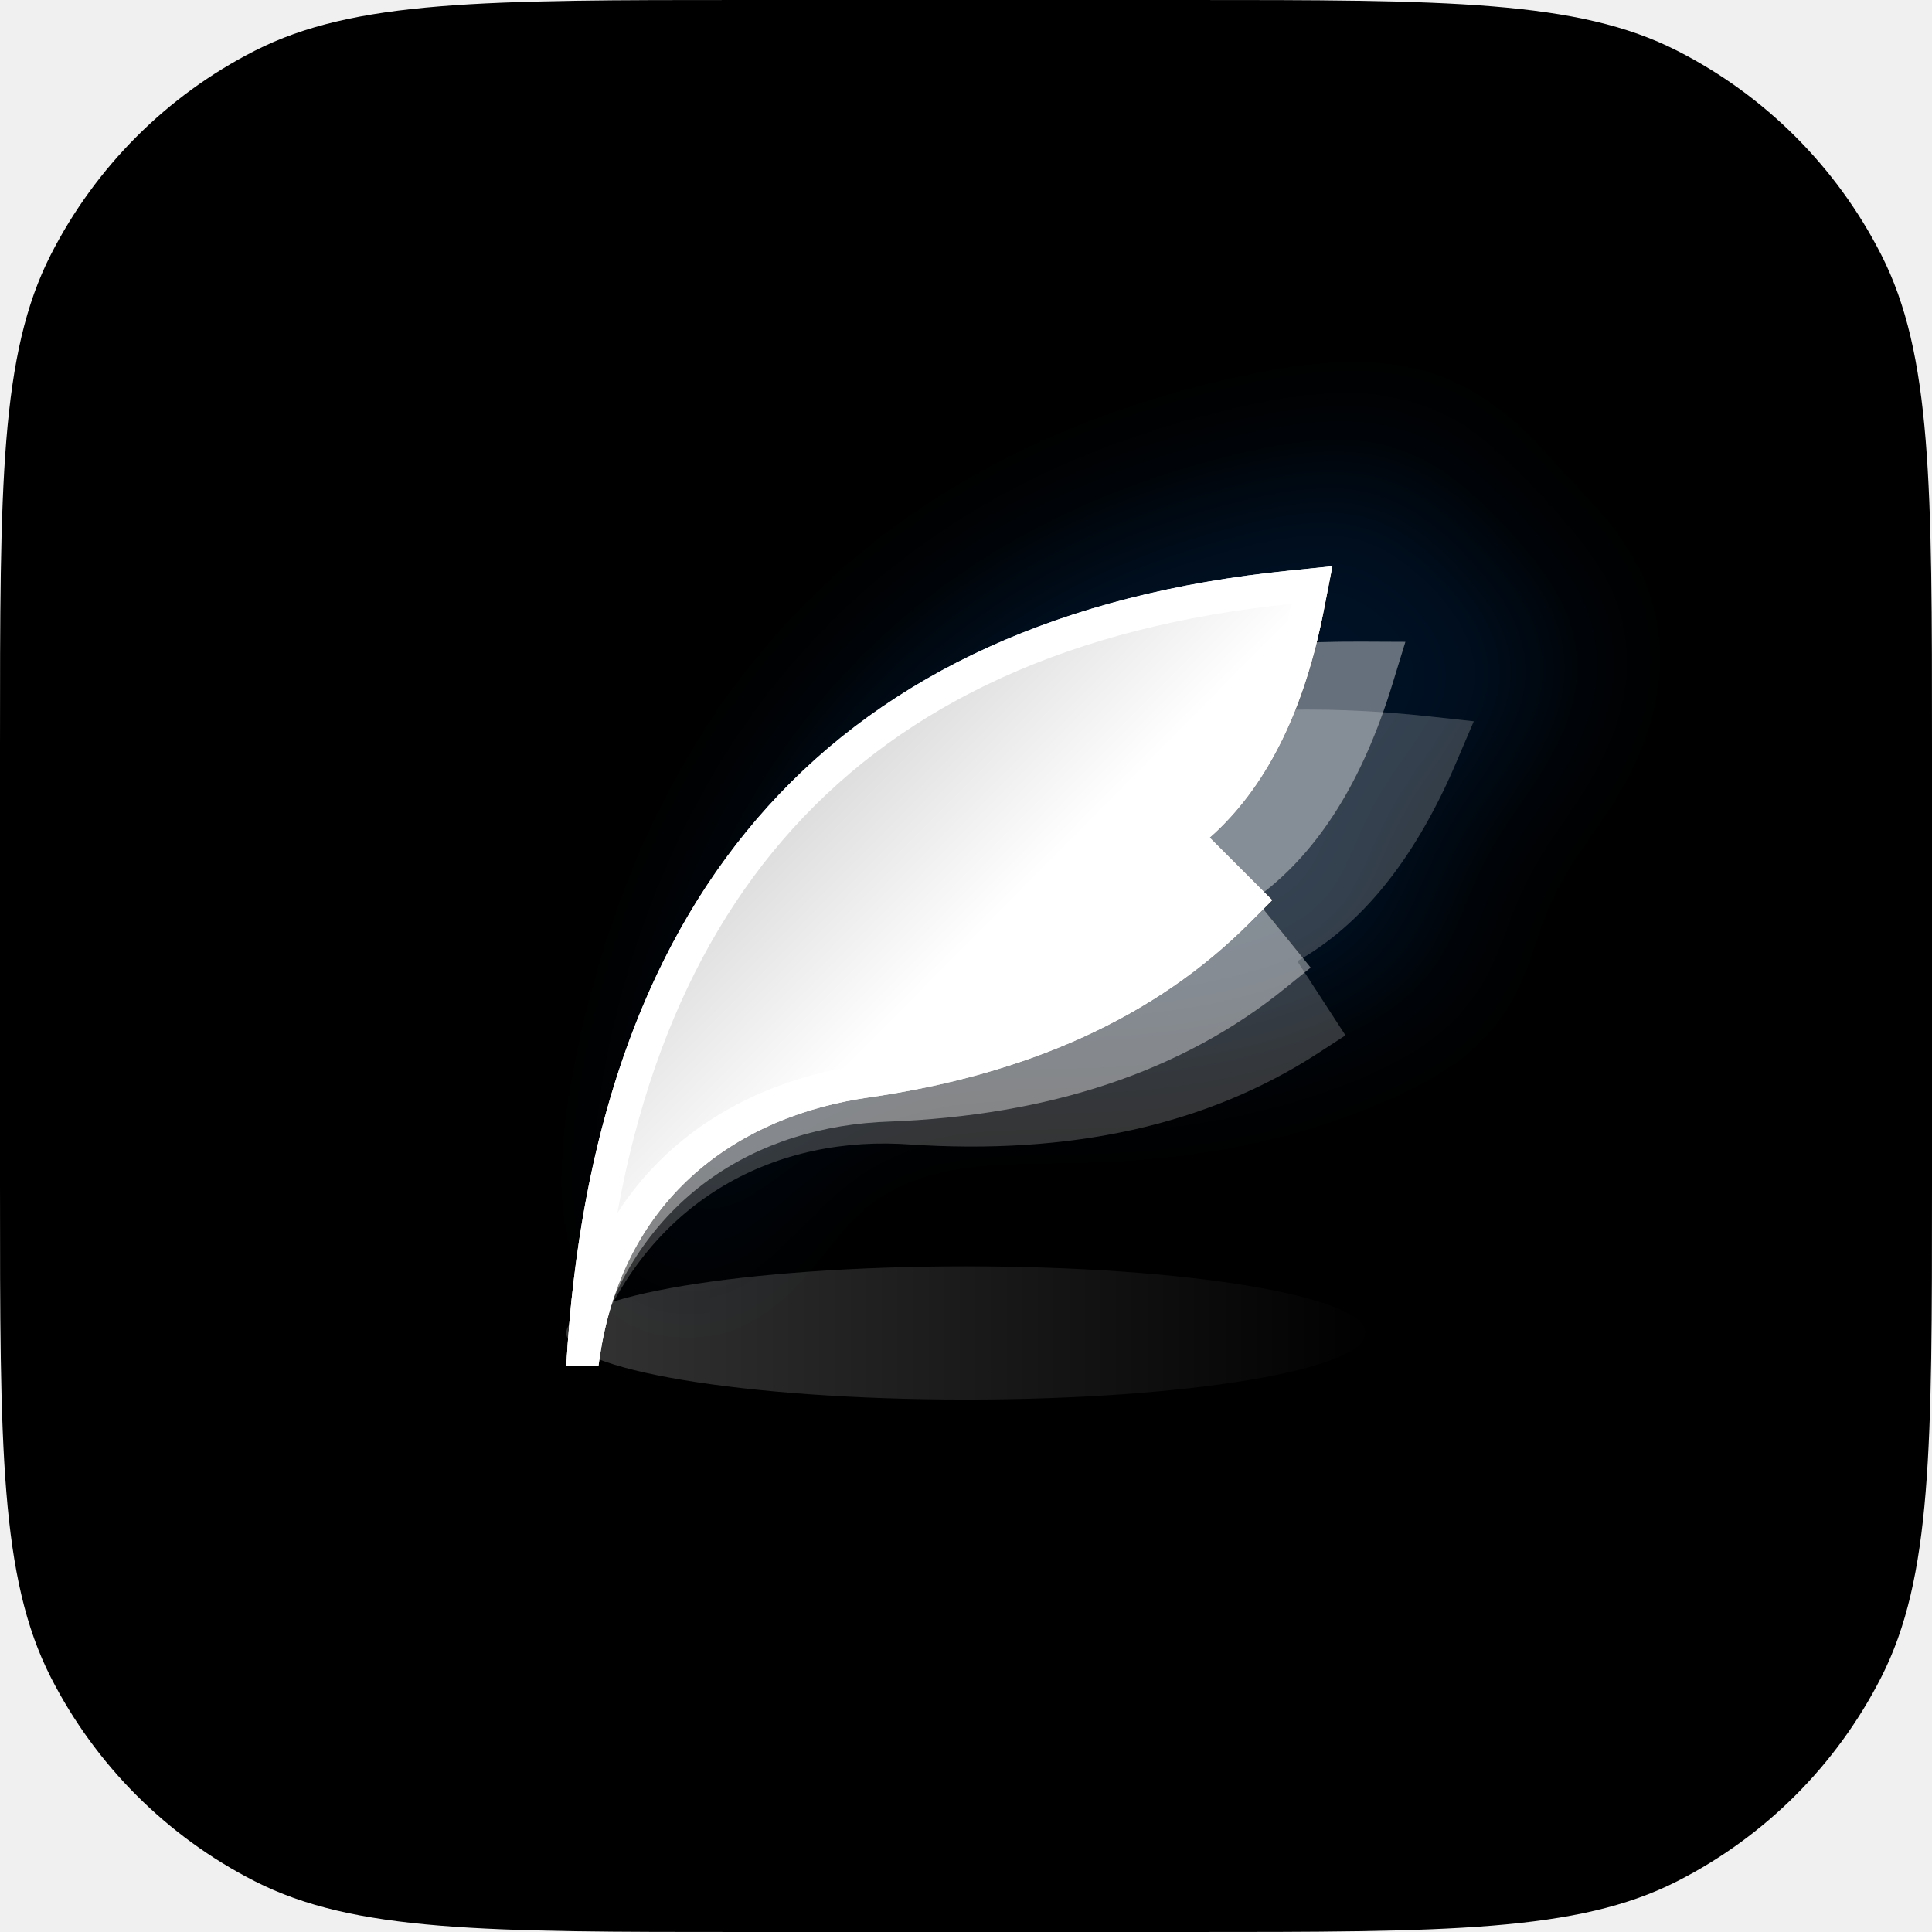
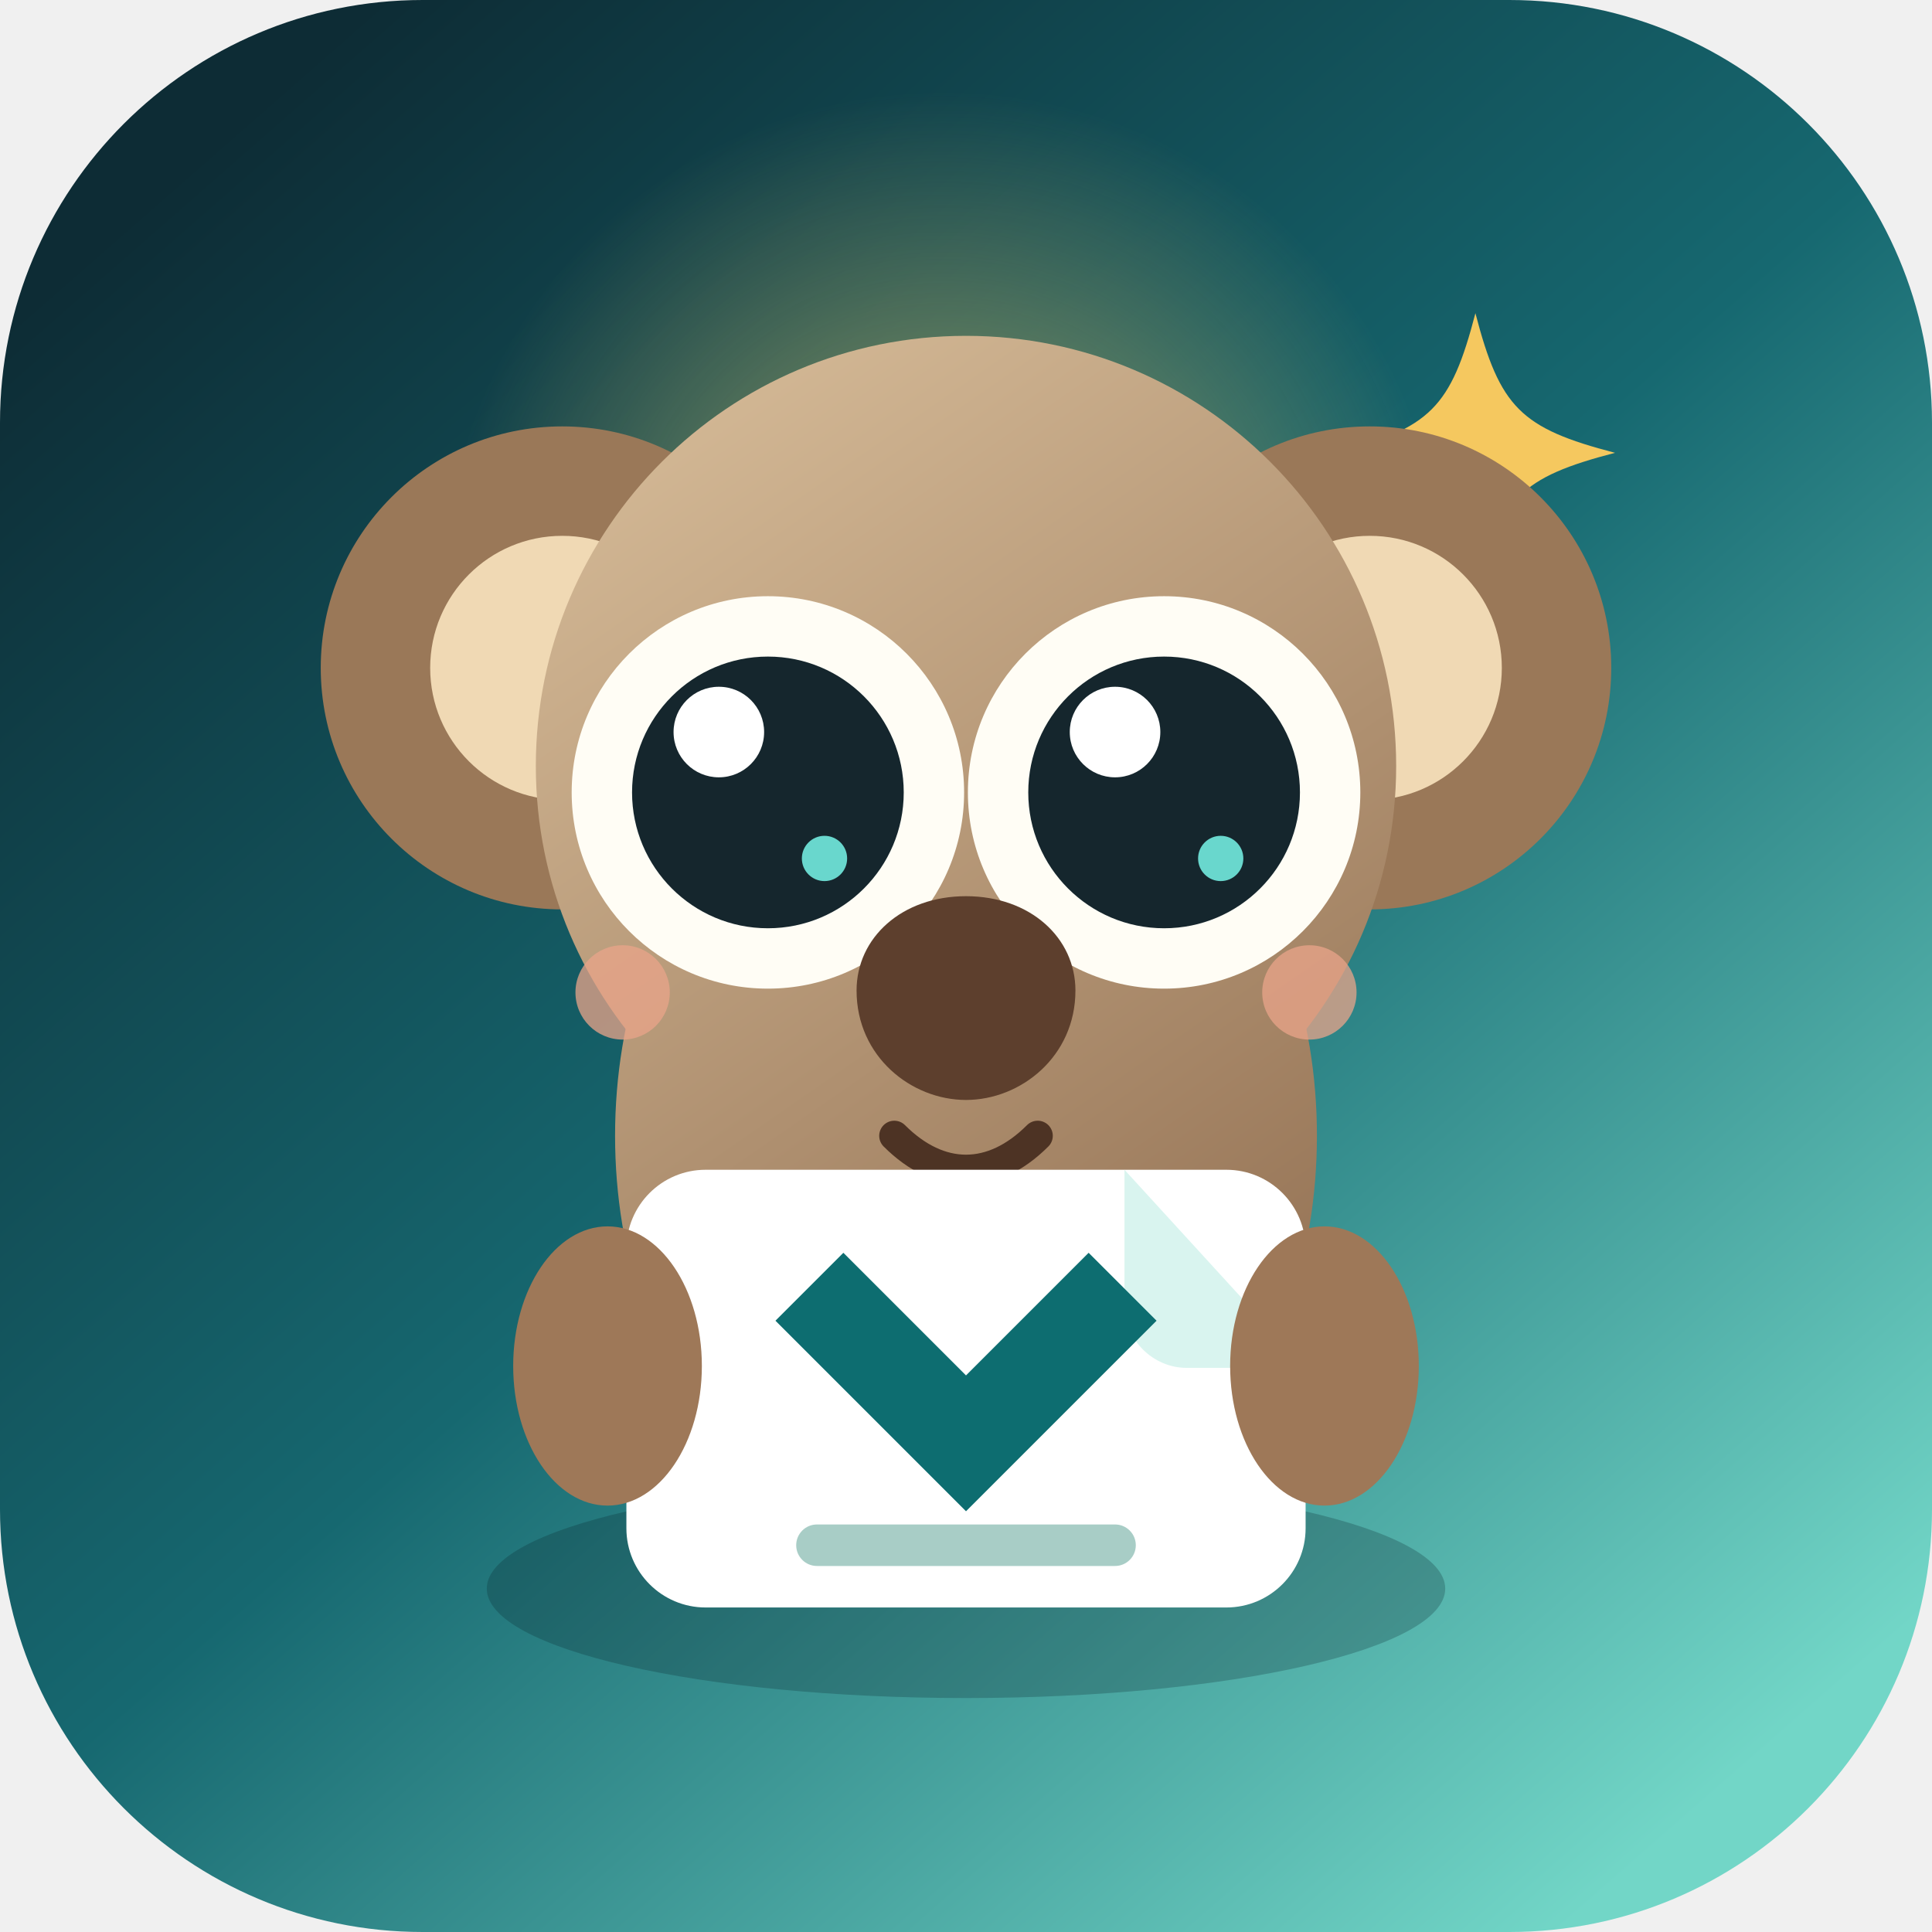
- <svg xmlns="http://www.w3.org/2000/svg" width="58" height="58" viewBox="0 0 58 58" fill="none">
-   <path d="M0 22.4C0 14.559 0 10.639 1.526 7.644C2.868 5.01 5.01 2.868 7.644 1.526C10.639 0 14.559 0 22.4 0H35.6C43.441 0 47.361 0 50.356 1.526C52.99 2.868 55.132 5.01 56.474 7.644C58 10.639 58 14.559 58 22.4V35.6C58 43.441 58 47.361 56.474 50.356C55.132 52.99 52.99 55.132 50.356 56.474C47.361 58 43.441 58 35.6 58H22.4C14.559 58 10.639 58 7.644 56.474C5.01 55.132 2.868 52.99 1.526 50.356C0 47.361 0 43.441 0 35.6V22.4Z" fill="black" />
-   <ellipse opacity="0.202" cx="29" cy="40.016" rx="12" ry="2" fill="url(#paint0_linear_107_2)" />
-   <g filter="url(#filter0_d_107_2)">
-     <mask id="mask0_107_2" style="mask-type:luminance" maskUnits="userSpaceOnUse" x="17" y="17" width="28" height="24">
-       <path d="M45 17L38.673 17.134C25.111 18.503 17.816 26.671 17 41H45V17Z" fill="white" />
-     </mask>
-     <g mask="url(#mask0_107_2)">
-       <path opacity="0.4" d="M41.8 20.542L42.191 19.268L40.858 19.262C27.227 19.206 19.118 26.567 16.809 40.732L17.768 40.938C18.854 36.283 22.335 33.937 26.363 33.687L26.646 33.673C31.512 33.492 35.499 32.163 38.577 29.671L39.347 29.048L37.675 26.983L37.848 26.857C39.607 25.529 40.92 23.412 41.8 20.542Z" fill="white" />
-       <path opacity="0.204" d="M43.721 22.88L44.244 21.653L42.918 21.508C29.368 20.028 20.534 26.5 16.756 40.347L17.683 40.756C19.25 36.24 22.963 34.166 26.995 34.339L27.278 34.355C32.136 34.683 36.24 33.778 39.562 31.621L40.392 31.082L38.945 28.854L39.131 28.747C41.019 27.61 42.546 25.642 43.721 22.88Z" fill="white" />
-     </g>
-     <path d="M39.744 18.308L40 17L38.673 17.134C25.111 18.503 17.816 26.671 17 41H17.97C18.563 36.257 21.786 33.664 25.766 32.995L26.046 32.951C30.866 32.263 34.693 30.524 37.493 27.724L38.193 27.024L36.314 25.145L36.474 25.002C38.084 23.497 39.169 21.254 39.744 18.308Z" fill="url(#paint1_linear_107_2)" />
-     <path d="M39.254 18.212C38.691 21.089 37.645 23.221 36.14 24.63L35.98 24.773L35.588 25.126L35.961 25.498L37.485 27.023L37.14 27.37C34.432 30.077 30.714 31.779 25.976 32.456L25.97 32.457L25.689 32.501L25.683 32.502C23.612 32.85 21.713 33.703 20.251 35.109C18.873 36.435 17.905 38.231 17.537 40.5H17.533C18.005 33.666 19.993 28.34 23.428 24.542C26.947 20.651 32.035 18.307 38.724 17.632L39.38 17.564L39.254 18.212Z" stroke="white" />
-     <mask id="mask1_107_2" style="mask-type:luminance" maskUnits="userSpaceOnUse" x="17" y="17" width="23" height="24">
-       <path d="M39.254 18.212C38.691 21.089 37.645 23.221 36.14 24.63L35.98 24.773L35.588 25.126L35.961 25.498L37.485 27.023L37.14 27.37C34.432 30.077 30.714 31.779 25.976 32.456L25.97 32.457L25.689 32.501L25.683 32.502C23.612 32.85 21.713 33.703 20.251 35.109C18.873 36.435 17.905 38.231 17.537 40.5H17.533C18.005 33.666 19.993 28.34 23.428 24.542C26.947 20.651 32.035 18.307 38.724 17.632L39.38 17.564L39.254 18.212Z" fill="white" stroke="white" />
-     </mask>
-     <g mask="url(#mask1_107_2)">
- </g>
-   </g>
+ <svg xmlns="http://www.w3.org/2000/svg" width="58" height="58" viewBox="0 0 1024 1024" role="img" aria-label="mdviewy">
  <defs>
-     <filter id="filter0_d_107_2" x="16" y="10" width="35.244" height="32" filterUnits="userSpaceOnUse" color-interpolation-filters="sRGB">
-       <feFlood flood-opacity="0" result="BackgroundImageFix" />
-       <feColorMatrix in="SourceAlpha" type="matrix" values="0 0 0 0 0 0 0 0 0 0 0 0 0 0 0 0 0 0 127 0" result="hardAlpha" />
-       <feOffset dx="3" dy="-3" />
-       <feGaussianBlur stdDeviation="2" />
-       <feColorMatrix type="matrix" values="0 0 0 0 0 0 0 0 0 0.366 0 0 0 0 0.779 0 0 0 0.187 0" />
-       <feBlend mode="normal" in2="BackgroundImageFix" result="effect1_dropShadow_107_2" />
-       <feBlend mode="normal" in="SourceGraphic" in2="effect1_dropShadow_107_2" result="shape" />
-     </filter>
-     <linearGradient id="paint0_linear_107_2" x1="41" y1="38.044" x2="17.331" y2="38.044" gradientUnits="userSpaceOnUse">
-       <stop stop-color="white" stop-opacity="0.01" />
-       <stop offset="1" stop-color="white" />
+     <linearGradient id="tile-web" x1="120" y1="70" x2="900" y2="960" gradientUnits="userSpaceOnUse">
+       <stop offset="0" stop-color="#0D2C35" />
+       <stop offset=".5" stop-color="#166870" />
+       <stop offset="1" stop-color="#72D6C7" />
    </linearGradient>
-     <linearGradient id="paint1_linear_107_2" x1="31.861" y1="25.613" x2="25.082" y2="18.887" gradientUnits="userSpaceOnUse">
-       <stop stop-color="white" />
-       <stop offset="1" stop-color="#CCCCCC" />
+     <radialGradient id="halo-web" cx="0" cy="0" r="1" gradientTransform="matrix(265 0 0 265 500 314)" gradientUnits="userSpaceOnUse">
+       <stop offset="0" stop-color="#F8D36B" stop-opacity=".58" />
+       <stop offset="1" stop-color="#F8D36B" stop-opacity="0" />
+     </radialGradient>
+     <linearGradient id="fur-web" x1="316" y1="238" x2="714" y2="812" gradientUnits="userSpaceOnUse">
+       <stop offset="0" stop-color="#D3B895" />
+       <stop offset="1" stop-color="#8B684B" />
    </linearGradient>
  </defs>
+   <rect width="1024" height="1024" rx="224" fill="url(#tile-web)" />
+   <circle cx="500" cy="314" r="280" fill="url(#halo-web)" />
+   <path fill="#F5C85F" d="M782 166c13 50 24 61 74 74-50 13-61 24-74 74-13-50-24-61-74-74 50-13 61-24 74-74Z" />
+   <ellipse cx="512" cy="842" rx="254" ry="58" fill="#041F25" opacity=".24" />
+   <g>
+     <circle cx="298" cy="354" r="128" fill="#9A7858" />
+     <circle cx="726" cy="354" r="128" fill="#9A7858" />
+     <circle cx="298" cy="354" r="70" fill="#F0D9B4" />
+     <circle cx="726" cy="354" r="70" fill="#F0D9B4" />
+     <ellipse cx="512" cy="602" rx="186" ry="232" fill="url(#fur-web)" />
+     <circle cx="512" cy="406" r="228" fill="url(#fur-web)" />
+     <circle cx="407" cy="420" r="104" fill="#FFFDF5" />
+     <circle cx="617" cy="420" r="104" fill="#FFFDF5" />
+     <circle cx="407" cy="420" r="72" fill="#15262D" />
+     <circle cx="617" cy="420" r="72" fill="#15262D" />
+     <circle cx="381" cy="388" r="24" fill="#FFFFFF" />
+     <circle cx="591" cy="388" r="24" fill="#FFFFFF" />
+     <circle cx="437" cy="455" r="12" fill="#69D7CD" />
+     <circle cx="647" cy="455" r="12" fill="#69D7CD" />
+     <path fill="#5D3F2D" d="M512 475c34 0 58 22 58 50 0 35-29 58-58 58s-58-23-58-58c0-28 24-50 58-50Z" />
+     <path fill="none" stroke="#4D3324" stroke-width="16" stroke-linecap="round" d="M474 602c24 24 52 24 76 0" />
+     <circle cx="330" cy="526" r="25" fill="#EAA48A" opacity=".75" />
+     <circle cx="694" cy="526" r="25" fill="#EAA48A" opacity=".75" />
+     <rect x="332" y="620" width="360" height="232" rx="42" fill="#FFFFFF" />
+     <path fill="#D9F4EF" d="M596 620v72c0 18 15 33 33 33h63l-96-105Z" />
+     <path fill="#0D6D70" d="m411 700 36-36 65 65 65-65 36 36-101 101-101-101Z" />
+     <rect x="422" y="808" width="180" height="22" rx="11" fill="#A8CDC6" />
+     <ellipse cx="322" cy="724" rx="50" ry="74" fill="#9E7858" />
+     <ellipse cx="702" cy="724" rx="50" ry="74" fill="#9E7858" />
+   </g>
</svg>
